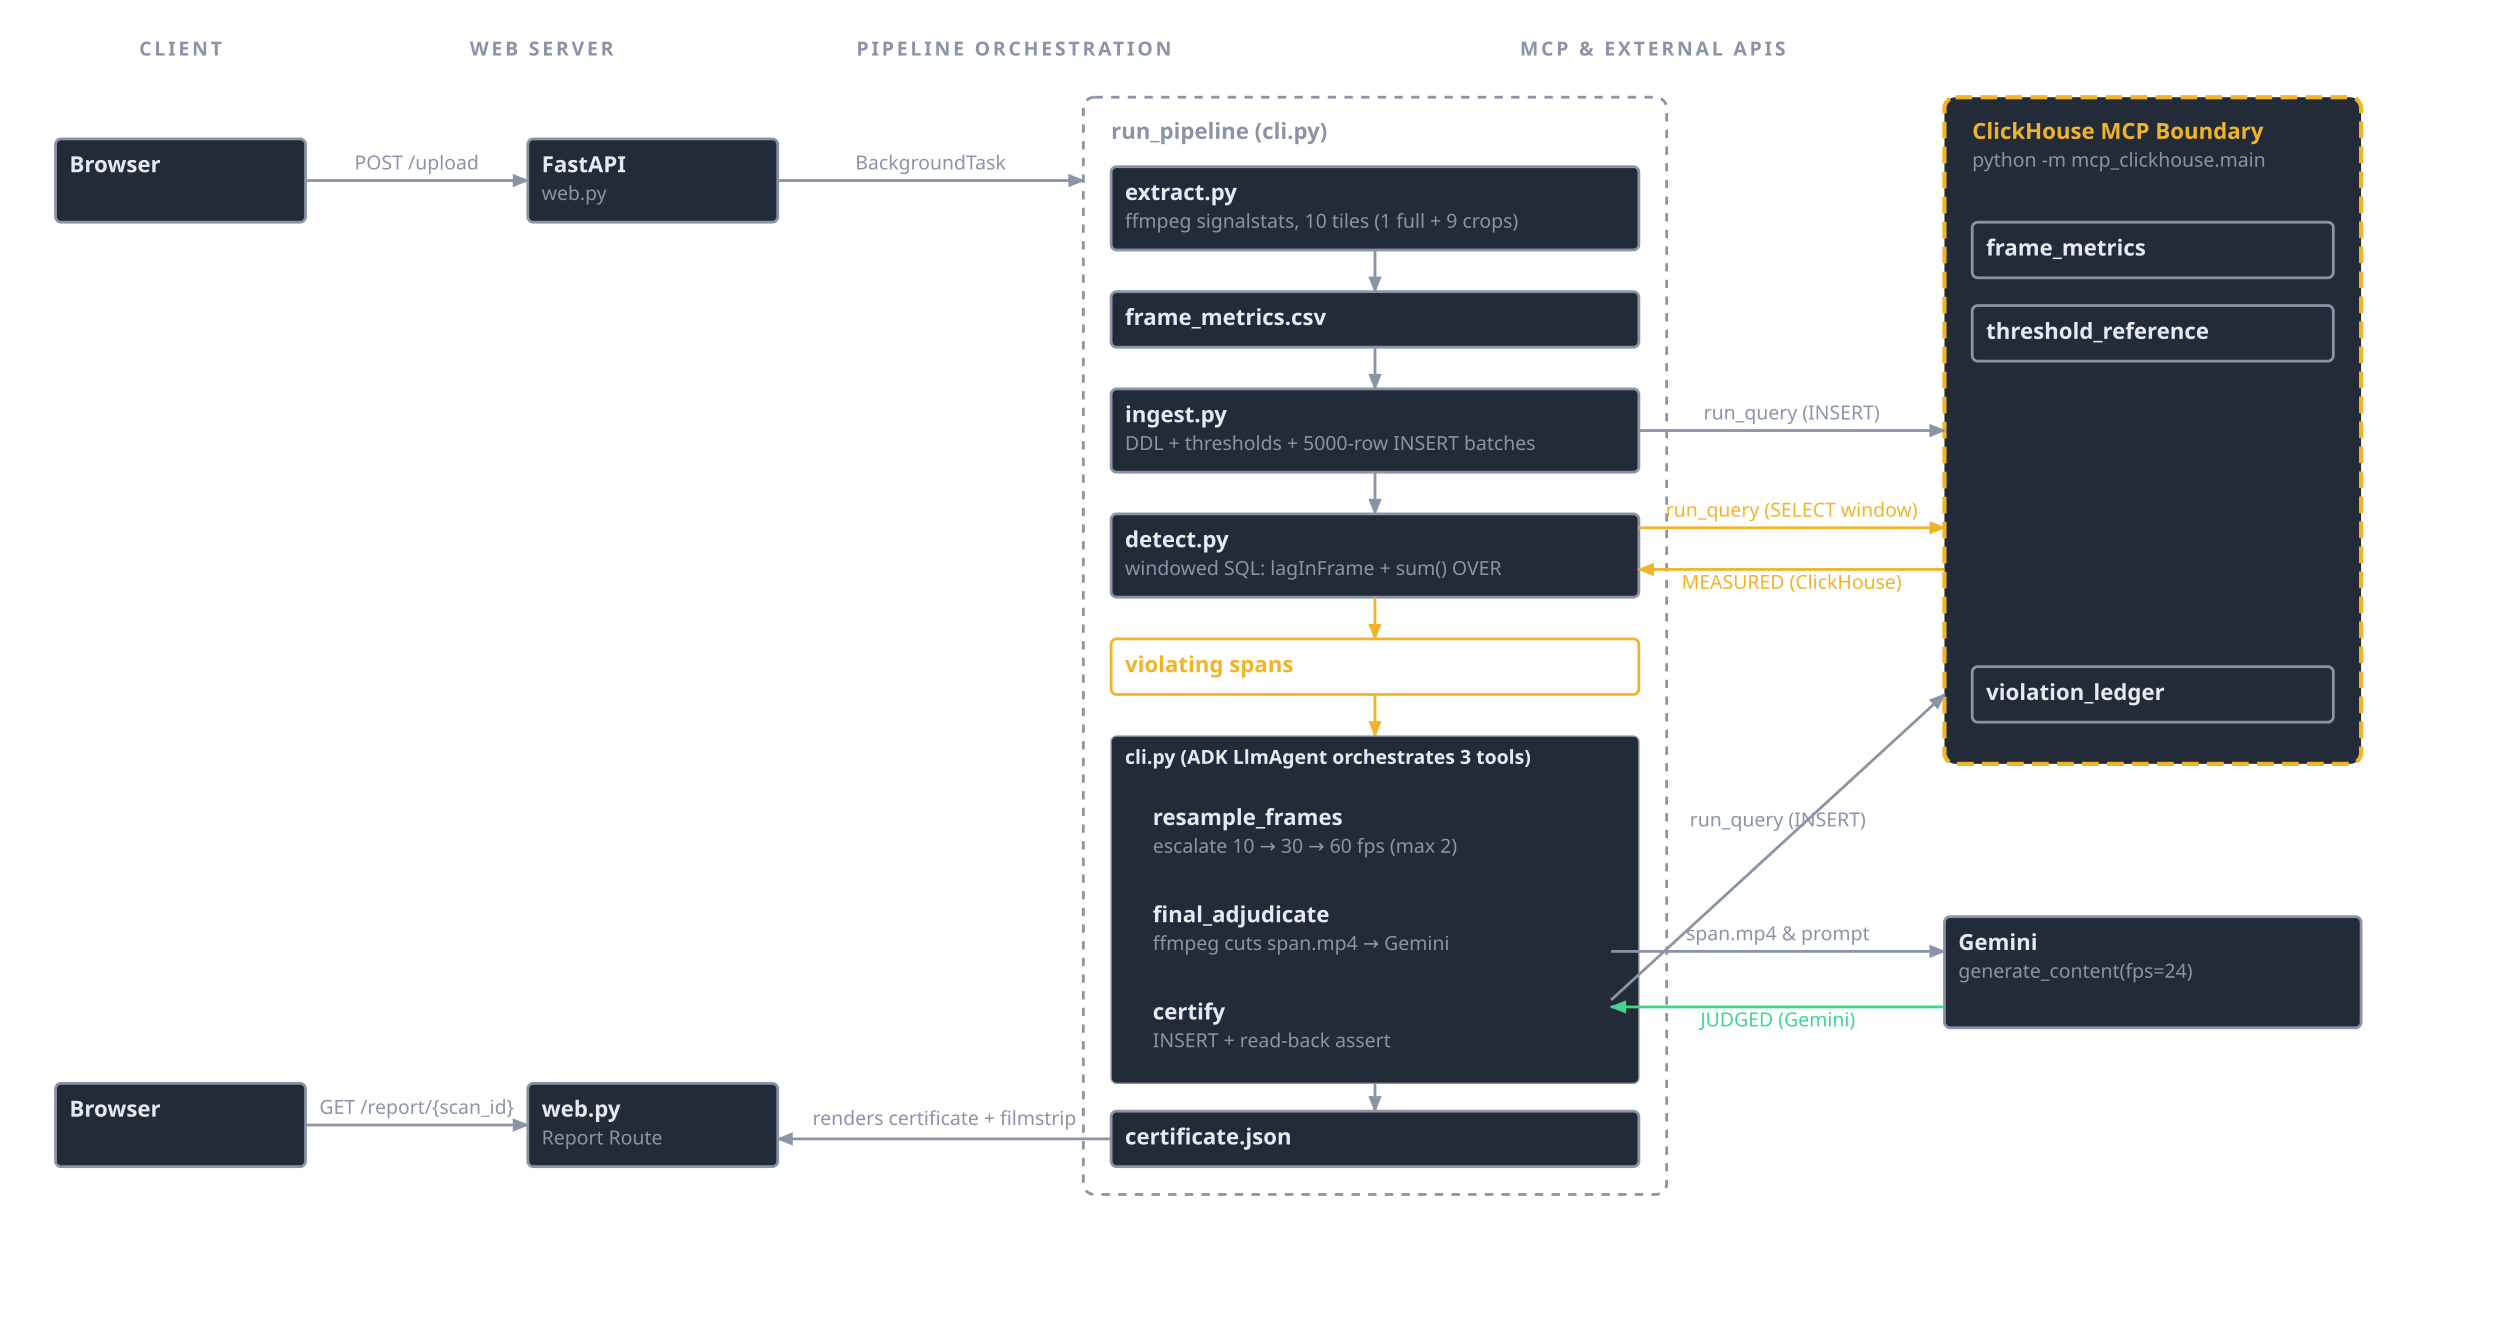
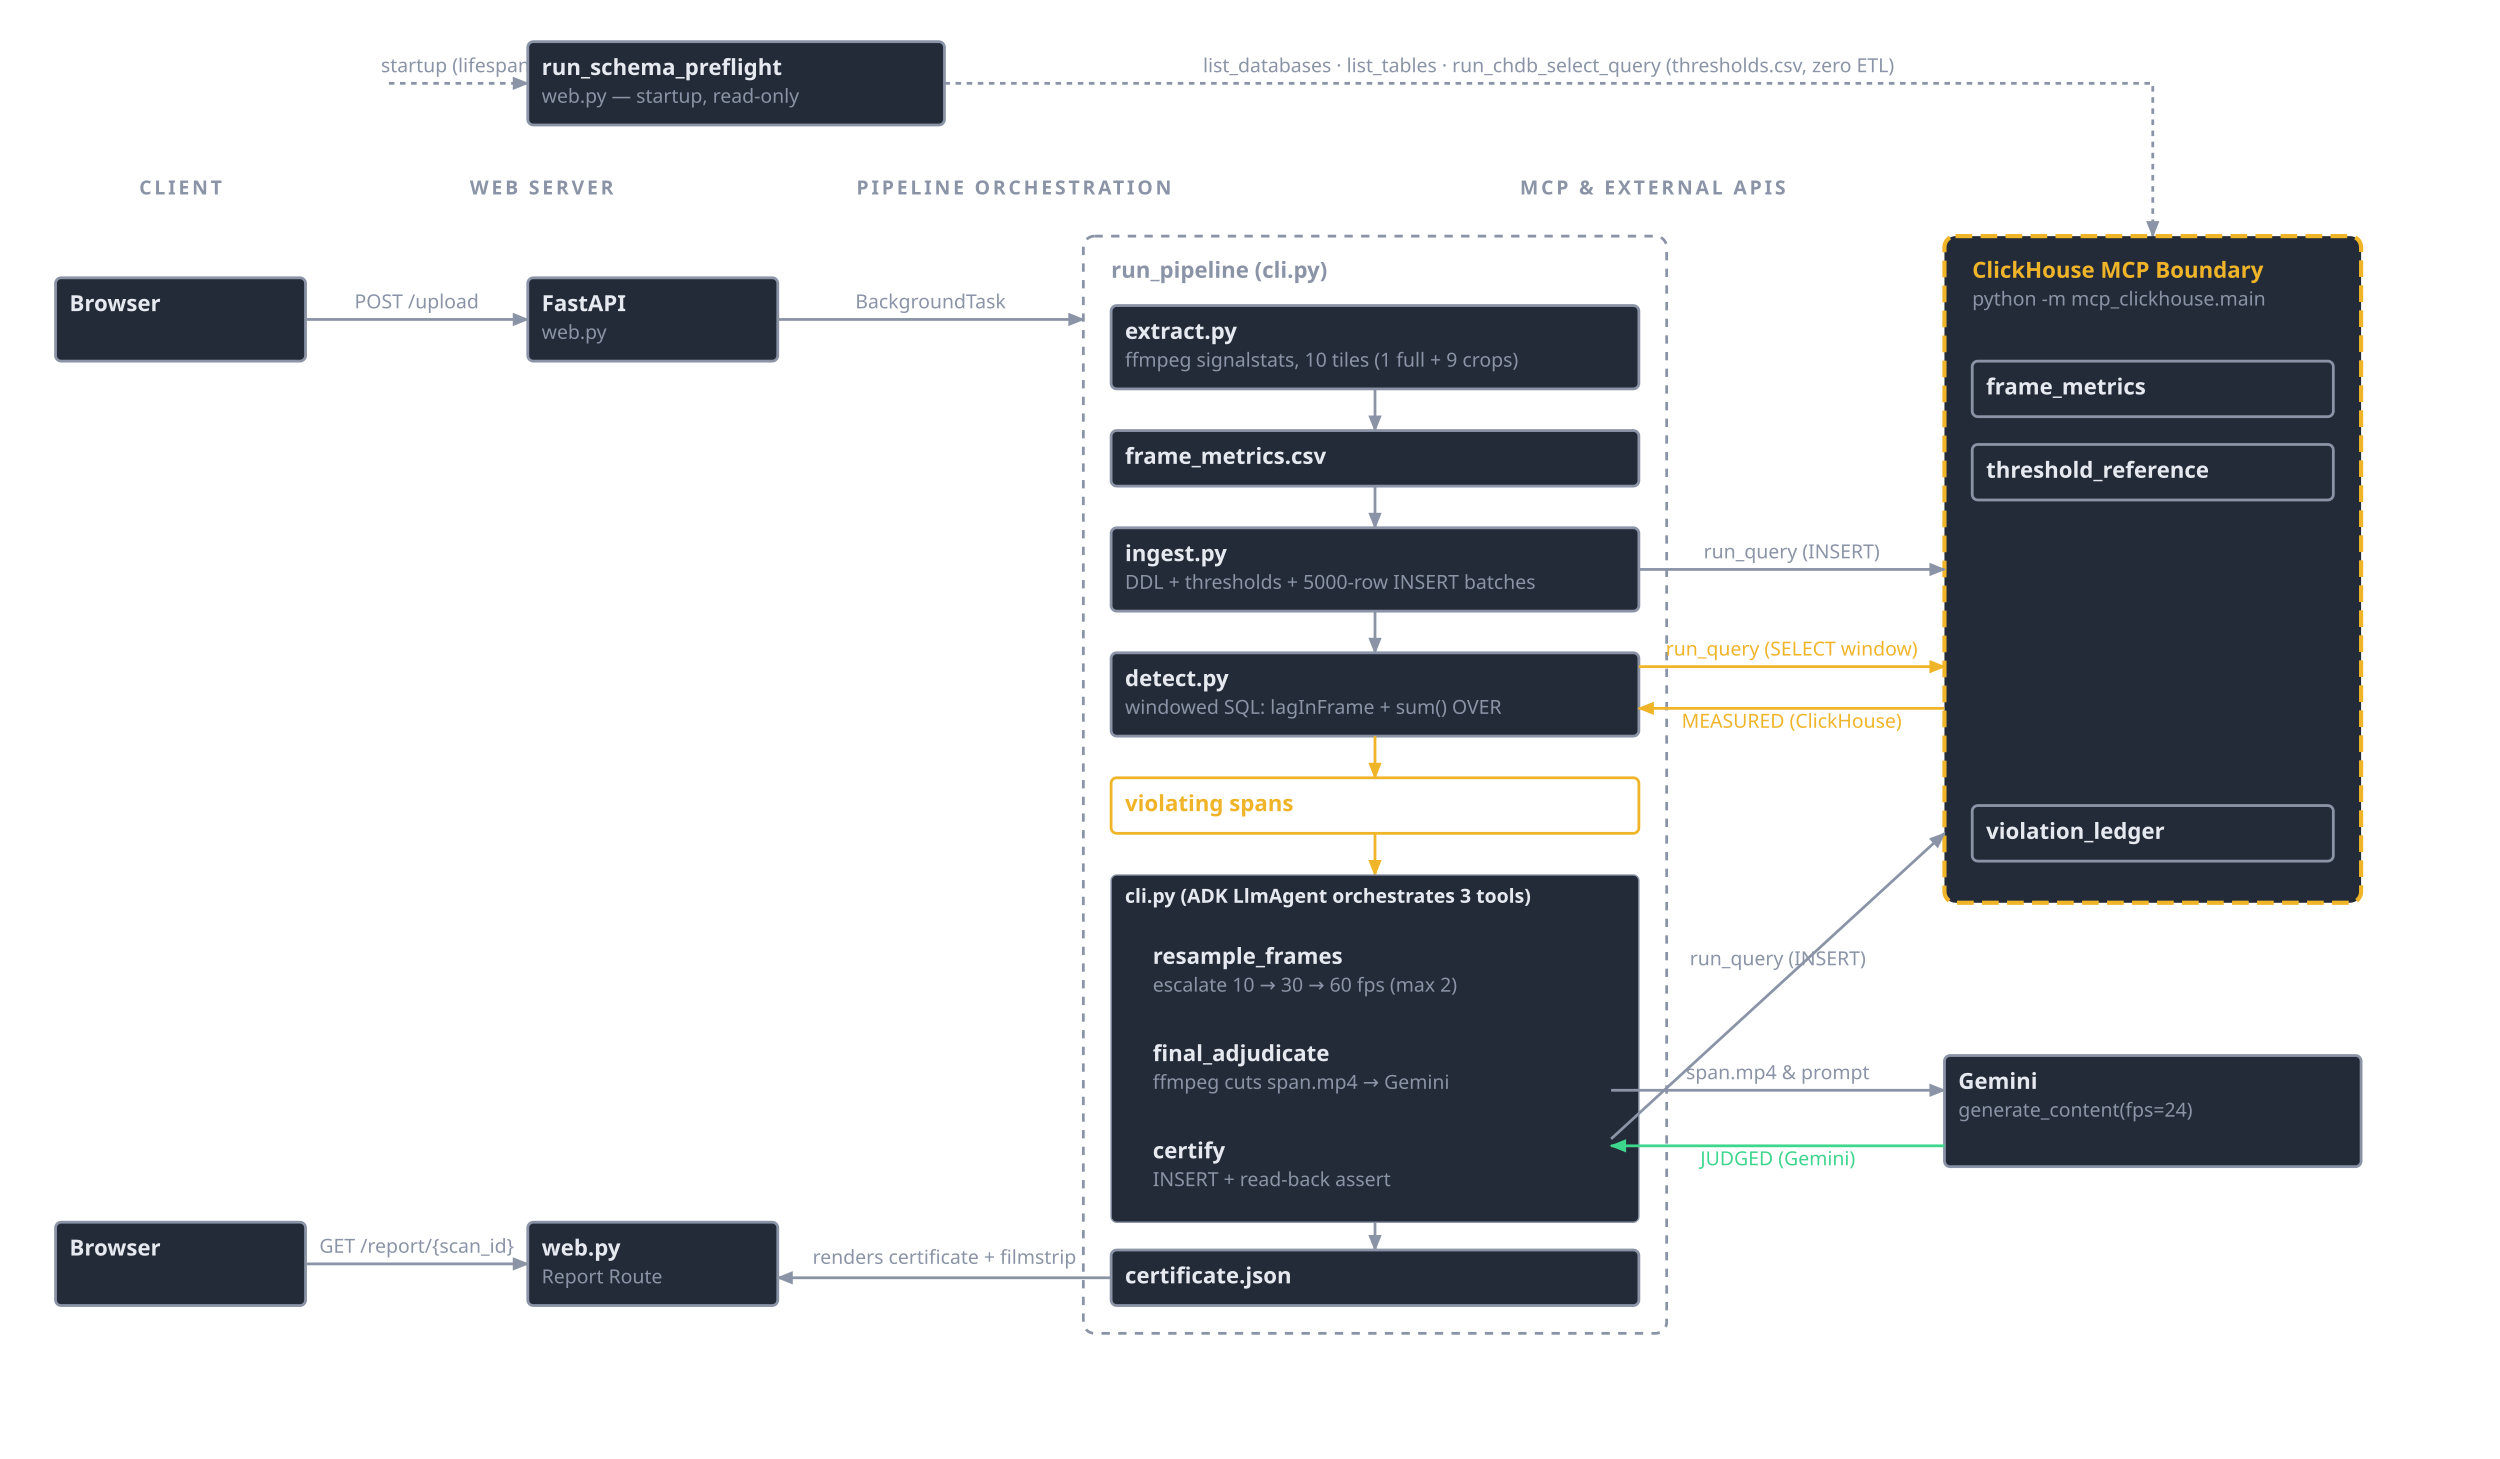
- <svg xmlns="http://www.w3.org/2000/svg" viewBox="0 0 1800 950" font-family="ui-sans-serif, system-ui, sans-serif">
+ <svg xmlns="http://www.w3.org/2000/svg" viewBox="0 -100 1800 1050" font-family="ui-sans-serif, system-ui, sans-serif">
  <defs>
    <marker id="arrow-dim" viewBox="0 0 10 10" refX="9" refY="5" markerWidth="6" markerHeight="6" orient="auto-start-reverse">
      <path d="M 0 1 L 10 5 L 0 9 z" fill="#8A94A6" />
    </marker>
    <marker id="arrow-amber" viewBox="0 0 10 10" refX="9" refY="5" markerWidth="6" markerHeight="6" orient="auto-start-reverse">
      <path d="M 0 1 L 10 5 L 0 9 z" fill="#F0B429" />
    </marker>
    <marker id="arrow-green" viewBox="0 0 10 10" refX="9" refY="5" markerWidth="6" markerHeight="6" orient="auto-start-reverse">
      <path d="M 0 1 L 10 5 L 0 9 z" fill="#3DD68C" />
    </marker>
  </defs>
  <rect width="100%" height="100%" fill="transparent" />
+   <g>
+     <line x1="280" y1="-40" x2="380" y2="-40" stroke="#8A94A6" stroke-width="2" stroke-dasharray="4,4" marker-end="url(#arrow-dim)" />
+     <text x="330" y="-48" fill="#8A94A6" font-size="14" text-anchor="middle">startup (lifespan)</text>
+   </g>
+   <g>
+     <rect x="380" y="-70" width="300" height="60" rx="4" fill="#242B38" stroke="#8A94A6" stroke-width="2" />
+     <text x="390" y="-46" fill="#E6EAF0" font-size="16" font-weight="bold">run_schema_preflight</text>
+     <text x="390" y="-26" fill="#8A94A6" font-size="14">web.py — startup, read-only</text>
+   </g>
+   <g>
+     <path d="M 680 -40 L 1550 -40 L 1550 70" fill="none" stroke="#8A94A6" stroke-width="2" stroke-dasharray="4,4" marker-end="url(#arrow-dim)" />
+     <text x="1115" y="-48" fill="#8A94A6" font-size="14" text-anchor="middle">list_databases · list_tables · run_chdb_select_query (thresholds.csv, zero ETL)</text>
+   </g>
  <text x="130" y="40" fill="#8A94A6" font-size="14" font-weight="bold" text-anchor="middle" letter-spacing="2">CLIENT</text>
  <text x="390" y="40" fill="#8A94A6" font-size="14" font-weight="bold" text-anchor="middle" letter-spacing="2">WEB SERVER</text>
  <text x="730" y="40" fill="#8A94A6" font-size="14" font-weight="bold" text-anchor="middle" letter-spacing="2">PIPELINE ORCHESTRATION</text>
  <text x="1190" y="40" fill="#8A94A6" font-size="14" font-weight="bold" text-anchor="middle" letter-spacing="2">MCP &amp; EXTERNAL APIS</text>
  <g>
    <rect x="40" y="100" width="180" height="60" rx="4" fill="#242B38" stroke="#8A94A6" stroke-width="2" />
    <text x="50" y="124" fill="#E6EAF0" font-size="16" font-weight="bold">Browser</text>
  </g>
  <g>
    <rect x="40" y="780" width="180" height="60" rx="4" fill="#242B38" stroke="#8A94A6" stroke-width="2" />
    <text x="50" y="804" fill="#E6EAF0" font-size="16" font-weight="bold">Browser</text>
  </g>
  <g>
    <rect x="380" y="100" width="180" height="60" rx="4" fill="#242B38" stroke="#8A94A6" stroke-width="2" />
    <text x="390" y="124" fill="#E6EAF0" font-size="16" font-weight="bold">FastAPI</text>
    <text x="390" y="144" fill="#8A94A6" font-size="14">web.py</text>
  </g>
  <g>
    <rect x="380" y="780" width="180" height="60" rx="4" fill="#242B38" stroke="#8A94A6" stroke-width="2" />
    <text x="390" y="804" fill="#E6EAF0" font-size="16" font-weight="bold">web.py</text>
    <text x="390" y="824" fill="#8A94A6" font-size="14">Report Route</text>
  </g>
  <g>
    <line x1="220" y1="130" x2="380" y2="130" stroke="#8A94A6" stroke-width="2" marker-end="url(#arrow-dim)" />
    <text x="300.0" y="122.0" fill="#8A94A6" font-size="14" text-anchor="middle">POST /upload</text>
  </g>
  <g>
    <line x1="220" y1="810" x2="380" y2="810" stroke="#8A94A6" stroke-width="2" marker-end="url(#arrow-dim)" />
    <text x="300.0" y="802.0" fill="#8A94A6" font-size="14" text-anchor="middle">GET /report/{scan_id}</text>
  </g>
  <rect x="780" y="70" width="420" height="790" rx="8" fill="none" stroke="#8A94A6" stroke-dasharray="6,6" stroke-width="2" />
  <text x="800" y="100" fill="#8A94A6" font-size="16" font-weight="bold">run_pipeline (cli.py)</text>
  <g>
    <line x1="560" y1="130" x2="780" y2="130" stroke="#8A94A6" stroke-width="2" marker-end="url(#arrow-dim)" />
    <text x="670.0" y="122.0" fill="#8A94A6" font-size="14" text-anchor="middle">BackgroundTask</text>
  </g>
  <g>
    <rect x="800" y="120" width="380" height="60" rx="4" fill="#242B38" stroke="#8A94A6" stroke-width="2" />
    <text x="810" y="144" fill="#E6EAF0" font-size="16" font-weight="bold">extract.py</text>
    <text x="810" y="164" fill="#8A94A6" font-size="14">ffmpeg signalstats, 10 tiles (1 full + 9 crops)</text>
  </g>
  <g>
    <line x1="990" y1="180" x2="990" y2="210" stroke="#8A94A6" stroke-width="2" marker-end="url(#arrow-dim)" />
  </g>
  <g>
    <rect x="800" y="210" width="380" height="40" rx="4" fill="#242B38" stroke="#8A94A6" stroke-width="2" />
    <text x="810" y="234" fill="#E6EAF0" font-size="16" font-weight="bold">frame_metrics.csv</text>
  </g>
  <g>
    <line x1="990" y1="250" x2="990" y2="280" stroke="#8A94A6" stroke-width="2" marker-end="url(#arrow-dim)" />
  </g>
  <g>
    <rect x="800" y="280" width="380" height="60" rx="4" fill="#242B38" stroke="#8A94A6" stroke-width="2" />
    <text x="810" y="304" fill="#E6EAF0" font-size="16" font-weight="bold">ingest.py</text>
    <text x="810" y="324" fill="#8A94A6" font-size="14">DDL + thresholds + 5000-row INSERT batches</text>
  </g>
  <g>
    <line x1="990" y1="340" x2="990" y2="370" stroke="#8A94A6" stroke-width="2" marker-end="url(#arrow-dim)" />
  </g>
  <g>
    <rect x="800" y="370" width="380" height="60" rx="4" fill="#242B38" stroke="#8A94A6" stroke-width="2" />
    <text x="810" y="394" fill="#E6EAF0" font-size="16" font-weight="bold">detect.py</text>
    <text x="810" y="414" fill="#8A94A6" font-size="14">windowed SQL: lagInFrame + sum() OVER</text>
  </g>
  <g>
    <line x1="990" y1="430" x2="990" y2="460" stroke="#F0B429" stroke-width="2" marker-end="url(#arrow-amber)" />
  </g>
  <g>
    <rect x="800" y="460" width="380" height="40" rx="4" fill="none" stroke="#F0B429" stroke-width="2" />
    <text x="810" y="484" fill="#F0B429" font-size="16" font-weight="bold">violating spans</text>
  </g>
  <g>
    <line x1="990" y1="500" x2="990" y2="530" stroke="#F0B429" stroke-width="2" marker-end="url(#arrow-amber)" />
  </g>
  <rect x="800" y="530" width="380" height="250" rx="4" fill="#242B38" stroke="#8A94A6" stroke-width="1" />
  <text x="810" y="550" fill="#E6EAF0" font-size="14" font-weight="bold">cli.py (ADK LlmAgent orchestrates 3 tools)</text>
  <g>
    <rect x="820" y="570" width="340" height="55" rx="4" fill="#242B38" stroke="none" stroke-width="2" />
    <text x="830" y="594" fill="#E6EAF0" font-size="16" font-weight="bold">resample_frames</text>
    <text x="830" y="614" fill="#8A94A6" font-size="14">escalate 10 → 30 → 60 fps (max 2)</text>
  </g>
  <g>
    <rect x="820" y="640" width="340" height="55" rx="4" fill="#242B38" stroke="none" stroke-width="2" />
    <text x="830" y="664" fill="#E6EAF0" font-size="16" font-weight="bold">final_adjudicate</text>
    <text x="830" y="684" fill="#8A94A6" font-size="14">ffmpeg cuts span.mp4 → Gemini</text>
  </g>
  <g>
    <rect x="820" y="710" width="340" height="55" rx="4" fill="#242B38" stroke="none" stroke-width="2" />
    <text x="830" y="734" fill="#E6EAF0" font-size="16" font-weight="bold">certify</text>
    <text x="830" y="754" fill="#8A94A6" font-size="14">INSERT + read-back assert</text>
  </g>
  <g>
    <line x1="990" y1="780" x2="990" y2="800" stroke="#8A94A6" stroke-width="2" marker-end="url(#arrow-dim)" />
  </g>
  <g>
    <rect x="800" y="800" width="380" height="40" rx="4" fill="#242B38" stroke="#8A94A6" stroke-width="2" />
    <text x="810" y="824" fill="#E6EAF0" font-size="16" font-weight="bold">certificate.json</text>
  </g>
  <g>
    <line x1="800" y1="820" x2="560" y2="820" stroke="#8A94A6" stroke-width="2" marker-end="url(#arrow-dim)" />
    <text x="680.0" y="810.0" fill="#8A94A6" font-size="14" text-anchor="middle">renders certificate + filmstrip</text>
  </g>
  <rect x="1400" y="70" width="300" height="480" rx="8" fill="#242B38" stroke="#F0B429" stroke-width="3" stroke-dasharray="12,6" />
  <text x="1420" y="100" fill="#F0B429" font-size="16" font-weight="bold">ClickHouse MCP Boundary</text>
  <text x="1420" y="120" fill="#8A94A6" font-size="14">python -m mcp_clickhouse.main</text>
  <g>
    <rect x="1420" y="160" width="260" height="40" rx="4" fill="none" stroke="#8A94A6" stroke-width="2" />
    <text x="1430" y="184" fill="#E6EAF0" font-size="16" font-weight="bold">frame_metrics</text>
  </g>
  <g>
    <rect x="1420" y="220" width="260" height="40" rx="4" fill="none" stroke="#8A94A6" stroke-width="2" />
    <text x="1430" y="244" fill="#E6EAF0" font-size="16" font-weight="bold">threshold_reference</text>
  </g>
  <g>
    <rect x="1420" y="480" width="260" height="40" rx="4" fill="none" stroke="#8A94A6" stroke-width="2" />
    <text x="1430" y="504" fill="#E6EAF0" font-size="16" font-weight="bold">violation_ledger</text>
  </g>
  <g>
    <rect x="1400" y="660" width="300" height="80" rx="4" fill="#242B38" stroke="#8A94A6" stroke-width="2" />
    <text x="1410" y="684" fill="#E6EAF0" font-size="16" font-weight="bold">Gemini</text>
    <text x="1410" y="704" fill="#8A94A6" font-size="14">generate_content(fps=24)</text>
  </g>
  <g>
    <line x1="1180" y1="310" x2="1400" y2="310" stroke="#8A94A6" stroke-width="2" marker-end="url(#arrow-dim)" />
    <text x="1290.0" y="302.0" fill="#8A94A6" font-size="14" text-anchor="middle">run_query (INSERT)</text>
  </g>
  <g>
    <line x1="1180" y1="380" x2="1400" y2="380" stroke="#F0B429" stroke-width="2" marker-end="url(#arrow-amber)" />
    <text x="1290.0" y="372.0" fill="#F0B429" font-size="14" text-anchor="middle">run_query (SELECT window)</text>
  </g>
  <g>
    <line x1="1400" y1="410" x2="1180" y2="410" stroke="#F0B429" stroke-width="2" marker-end="url(#arrow-amber)" />
    <text x="1290.0" y="424.0" fill="#F0B429" font-size="14" text-anchor="middle"> MEASURED (ClickHouse) </text>
  </g>
  <g>
    <line x1="1160" y1="685" x2="1400" y2="685" stroke="#8A94A6" stroke-width="2" marker-end="url(#arrow-dim)" />
    <text x="1280.0" y="677.0" fill="#8A94A6" font-size="14" text-anchor="middle">span.mp4 &amp; prompt</text>
  </g>
  <g>
    <line x1="1400" y1="725" x2="1160" y2="725" stroke="#3DD68C" stroke-width="2" marker-end="url(#arrow-green)" />
    <text x="1280.0" y="739.0" fill="#3DD68C" font-size="14" text-anchor="middle"> JUDGED (Gemini) </text>
  </g>
  <g>
    <line x1="1160" y1="720" x2="1400" y2="500" stroke="#8A94A6" stroke-width="2" marker-end="url(#arrow-dim)" />
    <text x="1280.0" y="595.0" fill="#8A94A6" font-size="14" text-anchor="middle">run_query (INSERT)</text>
  </g>
</svg>
